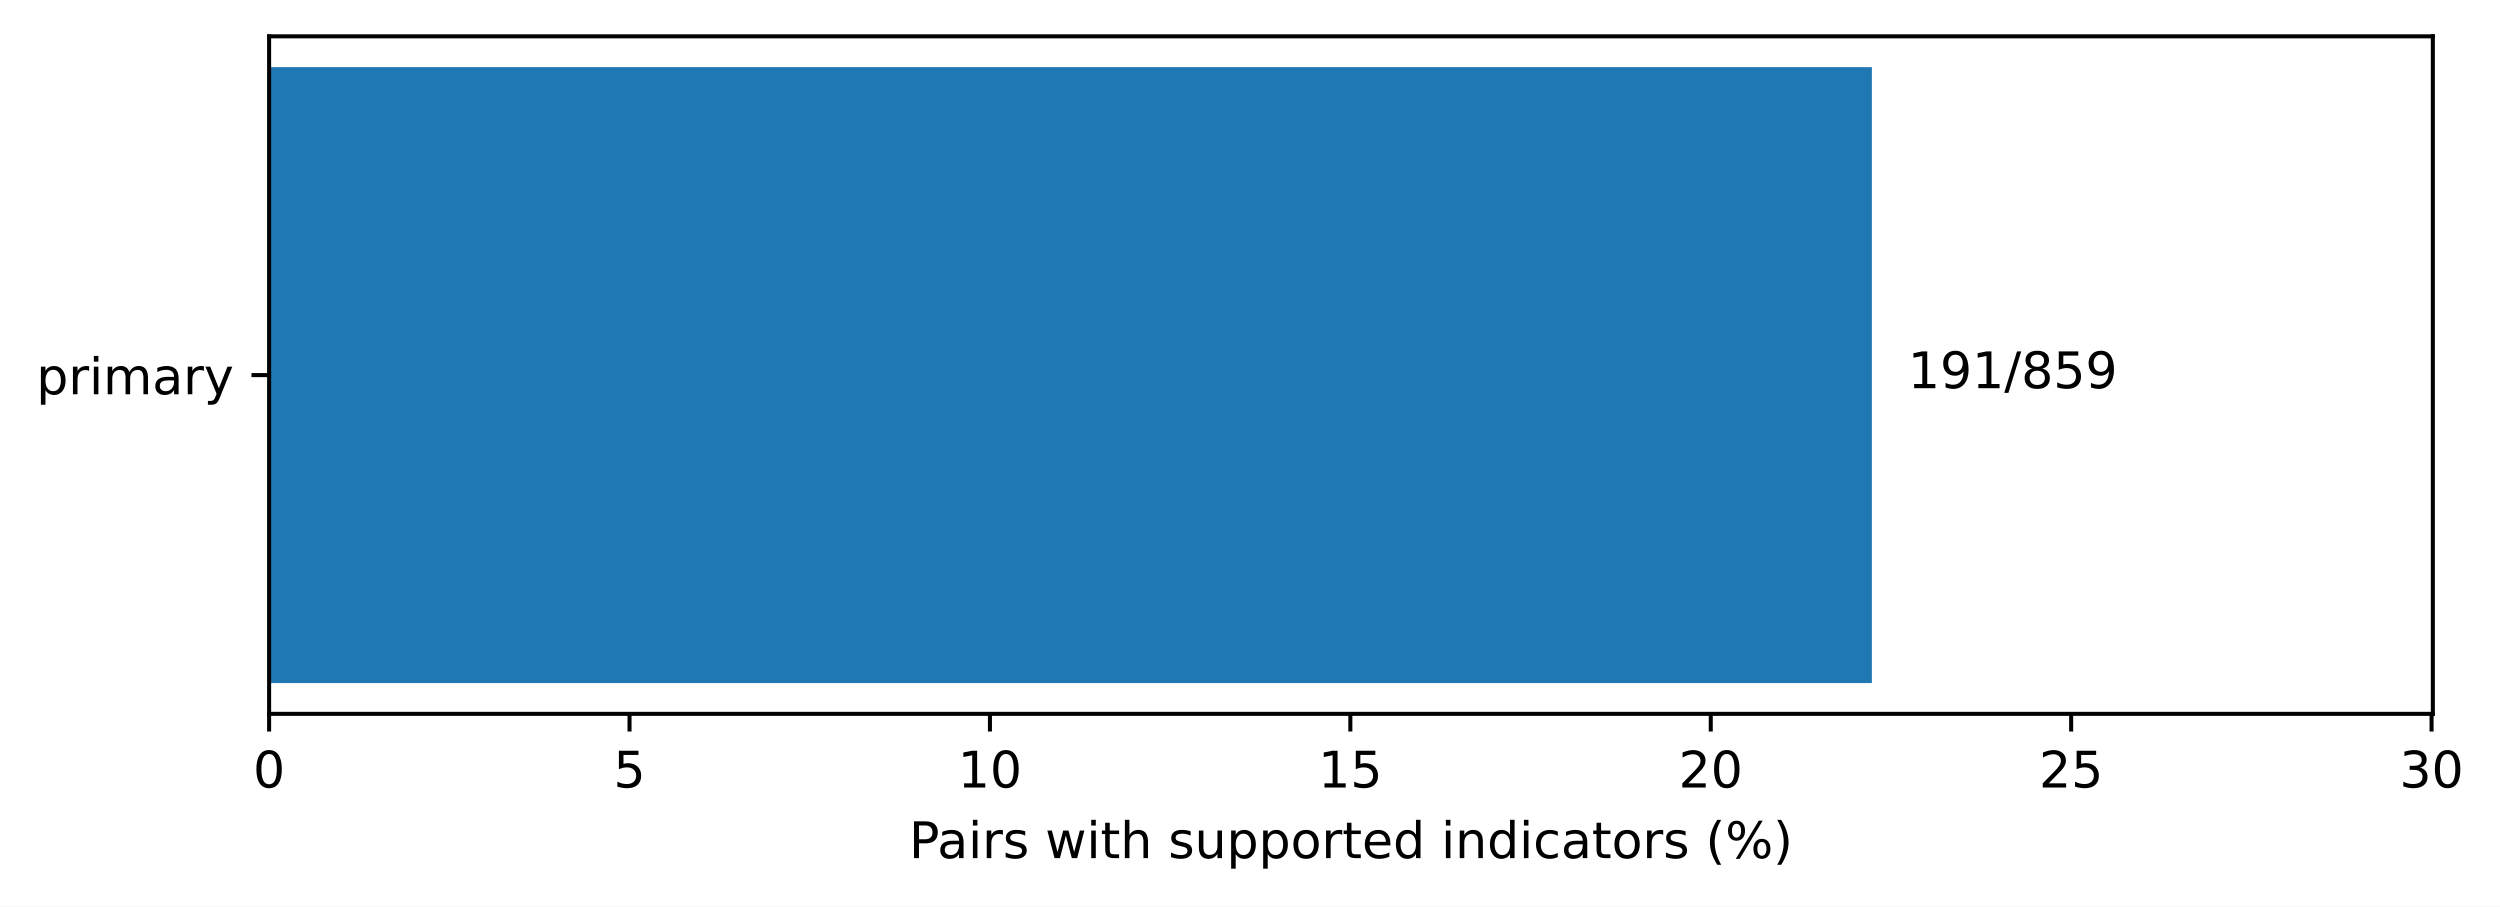
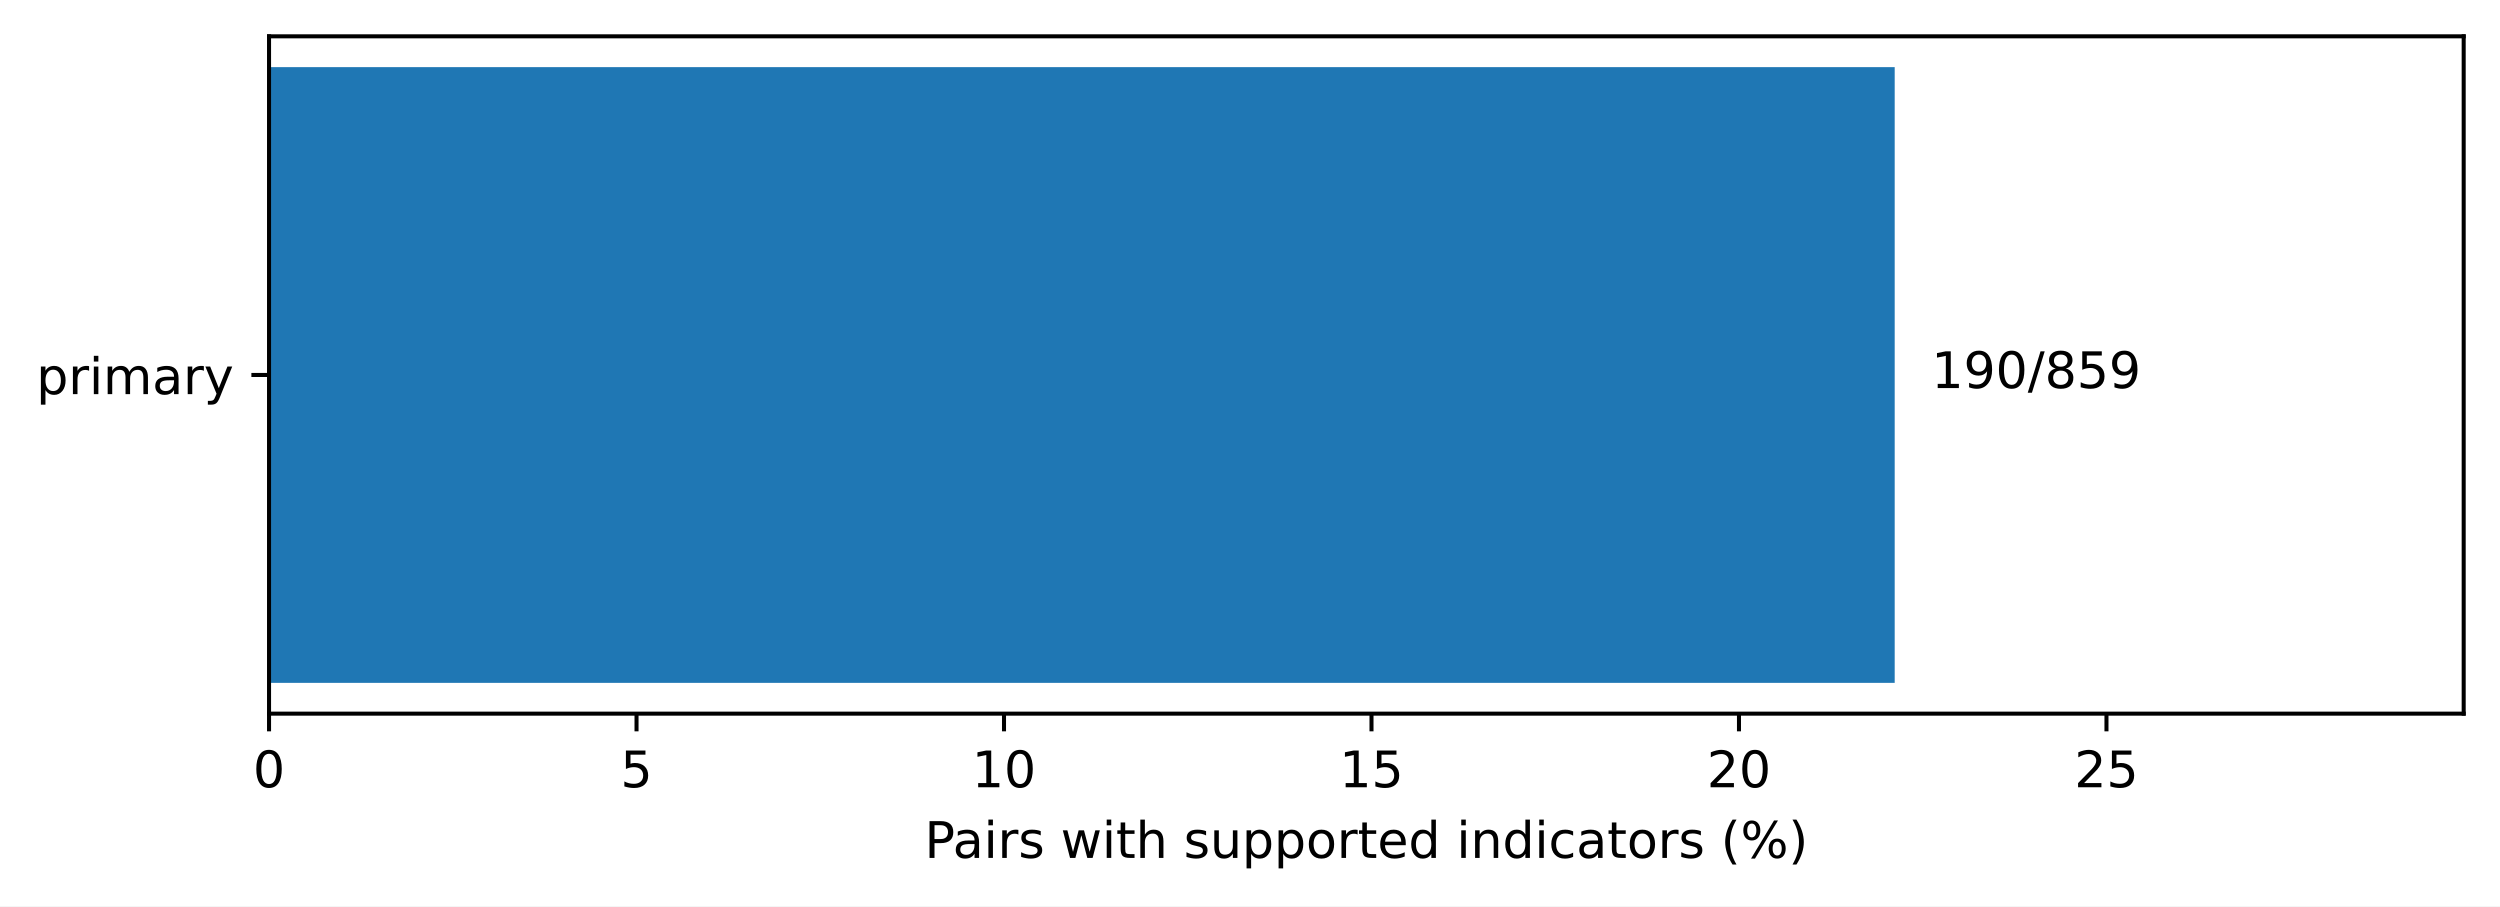
- <svg xmlns="http://www.w3.org/2000/svg" xmlns:xlink="http://www.w3.org/1999/xlink" width="495.476pt" height="179.678pt" viewBox="0 0 495.476 179.678" version="1.1">
+ <svg xmlns="http://www.w3.org/2000/svg" xmlns:xlink="http://www.w3.org/1999/xlink" width="495.616pt" height="179.678pt" viewBox="0 0 495.616 179.678" version="1.1">
  <defs>
    <style type="text/css">*{stroke-linejoin: round; stroke-linecap: butt}</style>
  </defs>
  <g id="figure_1">
    <g id="patch_1">
-       <path d="M 0 179.678  L 495.476 179.678  L 495.476 0  L 0 0  z " style="fill: #ffffff" />
+       <path d="M 0 179.678  L 495.616 179.678  L 495.616 0  L 0 0  z " style="fill: #ffffff" />
    </g>
    <g id="axes_1">
      <g id="patch_2">
-         <path d="M 53.336 141.478  L 482.163 141.478  L 482.163 7.2  L 53.336 7.2  z " style="fill: #ffffff" />
+         <path d="M 53.336 141.478  L 488.416 141.478  L 488.416 7.2  L 53.336 7.2  z " style="fill: #ffffff" />
      </g>
      <g id="patch_3">
-         <path d="M 53.336 135.374  L 370.986 135.374  L 370.986 13.304  L 53.336 13.304  z " clip-path="url(#p8fdace096b)" style="fill: #1f77b4" />
+         <path d="M 53.336 135.374  L 375.617 135.374  L 375.617 13.304  L 53.336 13.304  z " clip-path="url(#pf53267c84b)" style="fill: #1f77b4" />
      </g>
      <g id="matplotlib.axis_1">
        <g id="xtick_1">
          <g id="line2d_1">
            <defs>
-               <path id="m97ffb1412f" d="M 0 0  L 0 3.5  " style="stroke: #000000; stroke-width: 0.8" />
+               <path id="mea1f940e1d" d="M 0 0  L 0 3.5  " style="stroke: #000000; stroke-width: 0.8" />
            </defs>
            <g>
-               <use xlink:href="#m97ffb1412f" x="53.336" y="141.478" style="stroke: #000000; stroke-width: 0.8" />
+               <use xlink:href="#mea1f940e1d" x="53.336" y="141.478" style="stroke: #000000; stroke-width: 0.8" />
            </g>
          </g>
          <g id="text_1">
            <g transform="translate(50.15469 156.0753) scale(0.1 -0.1)">
              <defs>
                <path id="DejaVuSans-13" d="M 2034 4250  Q 1547 4250 1301 3770  Q 1056 3291 1056 2328  Q 1056 1369 1301 889  Q 1547 409 2034 409  Q 2525 409 2770 889  Q 3016 1369 3016 2328  Q 3016 3291 2770 3770  Q 2525 4250 2034 4250  z M 2034 4750  Q 2819 4750 3233 4129  Q 3647 3509 3647 2328  Q 3647 1150 3233 529  Q 2819 -91 2034 -91  Q 1250 -91 836 529  Q 422 1150 422 2328  Q 422 3509 836 4129  Q 1250 4750 2034 4750  z " transform="scale(0.015625)" />
              </defs>
              <use xlink:href="#DejaVuSans-13" />
            </g>
          </g>
        </g>
        <g id="xtick_2">
          <g id="line2d_2">
            <g>
-               <use xlink:href="#m97ffb1412f" x="124.766" y="141.478" style="stroke: #000000; stroke-width: 0.8" />
+               <use xlink:href="#mea1f940e1d" x="126.189" y="141.478" style="stroke: #000000; stroke-width: 0.8" />
            </g>
          </g>
          <g id="text_2">
-             <g transform="translate(121.5843 156.0753) scale(0.1 -0.1)">
+             <g transform="translate(123.0073 156.0753) scale(0.1 -0.1)">
              <defs>
                <path id="DejaVuSans-18" d="M 691 4666  L 3169 4666  L 3169 4134  L 1269 4134  L 1269 2991  Q 1406 3038 1543 3061  Q 1681 3084 1819 3084  Q 2600 3084 3056 2656  Q 3513 2228 3513 1497  Q 3513 744 3044 326  Q 2575 -91 1722 -91  Q 1428 -91 1123 -41  Q 819 9 494 109  L 494 744  Q 775 591 1075 516  Q 1375 441 1709 441  Q 2250 441 2565 725  Q 2881 1009 2881 1497  Q 2881 1984 2565 2268  Q 2250 2553 1709 2553  Q 1456 2553 1204 2497  Q 953 2441 691 2322  L 691 4666  z " transform="scale(0.015625)" />
              </defs>
              <use xlink:href="#DejaVuSans-18" />
            </g>
          </g>
        </g>
        <g id="xtick_3">
          <g id="line2d_3">
            <g>
-               <use xlink:href="#m97ffb1412f" x="196.195" y="141.478" style="stroke: #000000; stroke-width: 0.8" />
+               <use xlink:href="#mea1f940e1d" x="199.041" y="141.478" style="stroke: #000000; stroke-width: 0.8" />
            </g>
          </g>
          <g id="text_3">
-             <g transform="translate(189.8327 156.0753) scale(0.1 -0.1)">
+             <g transform="translate(192.6786 156.0753) scale(0.1 -0.1)">
              <defs>
                <path id="DejaVuSans-14" d="M 794 531  L 1825 531  L 1825 4091  L 703 3866  L 703 4441  L 1819 4666  L 2450 4666  L 2450 531  L 3481 531  L 3481 0  L 794 0  L 794 531  z " transform="scale(0.015625)" />
              </defs>
              <use xlink:href="#DejaVuSans-14" />
              <use xlink:href="#DejaVuSans-13" transform="translate(63.625 0)" />
            </g>
          </g>
        </g>
        <g id="xtick_4">
          <g id="line2d_4">
            <g>
-               <use xlink:href="#m97ffb1412f" x="267.625" y="141.478" style="stroke: #000000; stroke-width: 0.8" />
+               <use xlink:href="#mea1f940e1d" x="271.894" y="141.478" style="stroke: #000000; stroke-width: 0.8" />
            </g>
          </g>
          <g id="text_4">
-             <g transform="translate(261.2623 156.0753) scale(0.1 -0.1)">
+             <g transform="translate(265.5312 156.0753) scale(0.1 -0.1)">
              <use xlink:href="#DejaVuSans-14" />
              <use xlink:href="#DejaVuSans-18" transform="translate(63.625 0)" />
            </g>
          </g>
        </g>
        <g id="xtick_5">
          <g id="line2d_5">
            <g>
-               <use xlink:href="#m97ffb1412f" x="339.054" y="141.478" style="stroke: #000000; stroke-width: 0.8" />
+               <use xlink:href="#mea1f940e1d" x="344.746" y="141.478" style="stroke: #000000; stroke-width: 0.8" />
            </g>
          </g>
          <g id="text_5">
-             <g transform="translate(332.6919 156.0753) scale(0.1 -0.1)">
+             <g transform="translate(338.3837 156.0753) scale(0.1 -0.1)">
              <defs>
                <path id="DejaVuSans-15" d="M 1228 531  L 3431 531  L 3431 0  L 469 0  L 469 531  Q 828 903 1448 1529  Q 2069 2156 2228 2338  Q 2531 2678 2651 2914  Q 2772 3150 2772 3378  Q 2772 3750 2511 3984  Q 2250 4219 1831 4219  Q 1534 4219 1204 4116  Q 875 4013 500 3803  L 500 4441  Q 881 4594 1212 4672  Q 1544 4750 1819 4750  Q 2544 4750 2975 4387  Q 3406 4025 3406 3419  Q 3406 3131 3298 2873  Q 3191 2616 2906 2266  Q 2828 2175 2409 1742  Q 1991 1309 1228 531  z " transform="scale(0.015625)" />
              </defs>
              <use xlink:href="#DejaVuSans-15" />
              <use xlink:href="#DejaVuSans-13" transform="translate(63.625 0)" />
            </g>
          </g>
        </g>
        <g id="xtick_6">
          <g id="line2d_6">
            <g>
-               <use xlink:href="#m97ffb1412f" x="410.484" y="141.478" style="stroke: #000000; stroke-width: 0.8" />
+               <use xlink:href="#mea1f940e1d" x="417.599" y="141.478" style="stroke: #000000; stroke-width: 0.8" />
            </g>
          </g>
          <g id="text_6">
-             <g transform="translate(404.1216 156.0753) scale(0.1 -0.1)">
+             <g transform="translate(411.2363 156.0753) scale(0.1 -0.1)">
              <use xlink:href="#DejaVuSans-15" />
              <use xlink:href="#DejaVuSans-18" transform="translate(63.625 0)" />
            </g>
          </g>
        </g>
-         <g id="xtick_7">
-           <g id="line2d_7">
-             <g>
-               <use xlink:href="#m97ffb1412f" x="481.914" y="141.478" style="stroke: #000000; stroke-width: 0.8" />
-             </g>
-           </g>
-           <g id="text_7">
-             <g transform="translate(475.5512 156.0753) scale(0.1 -0.1)">
-               <defs>
-                 <path id="DejaVuSans-16" d="M 2597 2516  Q 3050 2419 3304 2112  Q 3559 1806 3559 1356  Q 3559 666 3084 287  Q 2609 -91 1734 -91  Q 1441 -91 1130 -33  Q 819 25 488 141  L 488 750  Q 750 597 1062 519  Q 1375 441 1716 441  Q 2309 441 2620 675  Q 2931 909 2931 1356  Q 2931 1769 2642 2001  Q 2353 2234 1838 2234  L 1294 2234  L 1294 2753  L 1863 2753  Q 2328 2753 2575 2939  Q 2822 3125 2822 3475  Q 2822 3834 2567 4026  Q 2313 4219 1838 4219  Q 1578 4219 1281 4162  Q 984 4106 628 3988  L 628 4550  Q 988 4650 1302 4700  Q 1616 4750 1894 4750  Q 2613 4750 3031 4423  Q 3450 4097 3450 3541  Q 3450 3153 3228 2886  Q 3006 2619 2597 2516  z " transform="scale(0.015625)" />
-               </defs>
-               <use xlink:href="#DejaVuSans-16" />
-               <use xlink:href="#DejaVuSans-13" transform="translate(63.625 0)" />
-             </g>
-           </g>
-         </g>
-         <g id="text_8">
-           <g transform="translate(180.1683 170.0761) scale(0.1 -0.1)">
+         <g id="text_7">
+           <g transform="translate(183.2947 170.0761) scale(0.1 -0.1)">
            <defs>
              <path id="DejaVuSans-33" d="M 1259 4147  L 1259 2394  L 2053 2394  Q 2494 2394 2734 2622  Q 2975 2850 2975 3272  Q 2975 3691 2734 3919  Q 2494 4147 2053 4147  L 1259 4147  z M 628 4666  L 2053 4666  Q 2838 4666 3239 4311  Q 3641 3956 3641 3272  Q 3641 2581 3239 2228  Q 2838 1875 2053 1875  L 1259 1875  L 1259 0  L 628 0  L 628 4666  z " transform="scale(0.015625)" />
              <path id="DejaVuSans-44" d="M 2194 1759  Q 1497 1759 1228 1600  Q 959 1441 959 1056  Q 959 750 1161 570  Q 1363 391 1709 391  Q 2188 391 2477 730  Q 2766 1069 2766 1631  L 2766 1759  L 2194 1759  z M 3341 1997  L 3341 0  L 2766 0  L 2766 531  Q 2569 213 2275 61  Q 1981 -91 1556 -91  Q 1019 -91 701 211  Q 384 513 384 1019  Q 384 1609 779 1909  Q 1175 2209 1959 2209  L 2766 2209  L 2766 2266  Q 2766 2663 2505 2880  Q 2244 3097 1772 3097  Q 1472 3097 1187 3025  Q 903 2953 641 2809  L 641 3341  Q 956 3463 1253 3523  Q 1550 3584 1831 3584  Q 2591 3584 2966 3190  Q 3341 2797 3341 1997  z " transform="scale(0.015625)" />
              <path id="DejaVuSans-4c" d="M 603 3500  L 1178 3500  L 1178 0  L 603 0  L 603 3500  z M 603 4863  L 1178 4863  L 1178 4134  L 603 4134  L 603 4863  z " transform="scale(0.015625)" />
              <path id="DejaVuSans-55" d="M 2631 2963  Q 2534 3019 2420 3045  Q 2306 3072 2169 3072  Q 1681 3072 1420 2755  Q 1159 2438 1159 1844  L 1159 0  L 581 0  L 581 3500  L 1159 3500  L 1159 2956  Q 1341 3275 1631 3429  Q 1922 3584 2338 3584  Q 2397 3584 2469 3576  Q 2541 3569 2628 3553  L 2631 2963  z " transform="scale(0.015625)" />
              <path id="DejaVuSans-56" d="M 2834 3397  L 2834 2853  Q 2591 2978 2328 3040  Q 2066 3103 1784 3103  Q 1356 3103 1142 2972  Q 928 2841 928 2578  Q 928 2378 1081 2264  Q 1234 2150 1697 2047  L 1894 2003  Q 2506 1872 2764 1633  Q 3022 1394 3022 966  Q 3022 478 2636 193  Q 2250 -91 1575 -91  Q 1294 -91 989 -36  Q 684 19 347 128  L 347 722  Q 666 556 975 473  Q 1284 391 1588 391  Q 1994 391 2212 530  Q 2431 669 2431 922  Q 2431 1156 2273 1281  Q 2116 1406 1581 1522  L 1381 1569  Q 847 1681 609 1914  Q 372 2147 372 2553  Q 372 3047 722 3315  Q 1072 3584 1716 3584  Q 2034 3584 2315 3537  Q 2597 3491 2834 3397  z " transform="scale(0.015625)" />
              <path id="DejaVuSans-3" transform="scale(0.015625)" />
              <path id="DejaVuSans-5a" d="M 269 3500  L 844 3500  L 1563 769  L 2278 3500  L 2956 3500  L 3675 769  L 4391 3500  L 4966 3500  L 4050 0  L 3372 0  L 2619 2869  L 1863 0  L 1184 0  L 269 3500  z " transform="scale(0.015625)" />
              <path id="DejaVuSans-57" d="M 1172 4494  L 1172 3500  L 2356 3500  L 2356 3053  L 1172 3053  L 1172 1153  Q 1172 725 1289 603  Q 1406 481 1766 481  L 2356 481  L 2356 0  L 1766 0  Q 1100 0 847 248  Q 594 497 594 1153  L 594 3053  L 172 3053  L 172 3500  L 594 3500  L 594 4494  L 1172 4494  z " transform="scale(0.015625)" />
              <path id="DejaVuSans-4b" d="M 3513 2113  L 3513 0  L 2938 0  L 2938 2094  Q 2938 2591 2744 2837  Q 2550 3084 2163 3084  Q 1697 3084 1428 2787  Q 1159 2491 1159 1978  L 1159 0  L 581 0  L 581 4863  L 1159 4863  L 1159 2956  Q 1366 3272 1645 3428  Q 1925 3584 2291 3584  Q 2894 3584 3203 3211  Q 3513 2838 3513 2113  z " transform="scale(0.015625)" />
              <path id="DejaVuSans-58" d="M 544 1381  L 544 3500  L 1119 3500  L 1119 1403  Q 1119 906 1312 657  Q 1506 409 1894 409  Q 2359 409 2629 706  Q 2900 1003 2900 1516  L 2900 3500  L 3475 3500  L 3475 0  L 2900 0  L 2900 538  Q 2691 219 2414 64  Q 2138 -91 1772 -91  Q 1169 -91 856 284  Q 544 659 544 1381  z M 1991 3584  L 1991 3584  z " transform="scale(0.015625)" />
              <path id="DejaVuSans-53" d="M 1159 525  L 1159 -1331  L 581 -1331  L 581 3500  L 1159 3500  L 1159 2969  Q 1341 3281 1617 3432  Q 1894 3584 2278 3584  Q 2916 3584 3314 3078  Q 3713 2572 3713 1747  Q 3713 922 3314 415  Q 2916 -91 2278 -91  Q 1894 -91 1617 61  Q 1341 213 1159 525  z M 3116 1747  Q 3116 2381 2855 2742  Q 2594 3103 2138 3103  Q 1681 3103 1420 2742  Q 1159 2381 1159 1747  Q 1159 1113 1420 752  Q 1681 391 2138 391  Q 2594 391 2855 752  Q 3116 1113 3116 1747  z " transform="scale(0.015625)" />
              <path id="DejaVuSans-52" d="M 1959 3097  Q 1497 3097 1228 2736  Q 959 2375 959 1747  Q 959 1119 1226 758  Q 1494 397 1959 397  Q 2419 397 2687 759  Q 2956 1122 2956 1747  Q 2956 2369 2687 2733  Q 2419 3097 1959 3097  z M 1959 3584  Q 2709 3584 3137 3096  Q 3566 2609 3566 1747  Q 3566 888 3137 398  Q 2709 -91 1959 -91  Q 1206 -91 779 398  Q 353 888 353 1747  Q 353 2609 779 3096  Q 1206 3584 1959 3584  z " transform="scale(0.015625)" />
              <path id="DejaVuSans-48" d="M 3597 1894  L 3597 1613  L 953 1613  Q 991 1019 1311 708  Q 1631 397 2203 397  Q 2534 397 2845 478  Q 3156 559 3463 722  L 3463 178  Q 3153 47 2828 -22  Q 2503 -91 2169 -91  Q 1331 -91 842 396  Q 353 884 353 1716  Q 353 2575 817 3079  Q 1281 3584 2069 3584  Q 2775 3584 3186 3129  Q 3597 2675 3597 1894  z M 3022 2063  Q 3016 2534 2758 2815  Q 2500 3097 2075 3097  Q 1594 3097 1305 2825  Q 1016 2553 972 2059  L 3022 2063  z " transform="scale(0.015625)" />
              <path id="DejaVuSans-47" d="M 2906 2969  L 2906 4863  L 3481 4863  L 3481 0  L 2906 0  L 2906 525  Q 2725 213 2448 61  Q 2172 -91 1784 -91  Q 1150 -91 751 415  Q 353 922 353 1747  Q 353 2572 751 3078  Q 1150 3584 1784 3584  Q 2172 3584 2448 3432  Q 2725 3281 2906 2969  z M 947 1747  Q 947 1113 1208 752  Q 1469 391 1925 391  Q 2381 391 2643 752  Q 2906 1113 2906 1747  Q 2906 2381 2643 2742  Q 2381 3103 1925 3103  Q 1469 3103 1208 2742  Q 947 2381 947 1747  z " transform="scale(0.015625)" />
              <path id="DejaVuSans-51" d="M 3513 2113  L 3513 0  L 2938 0  L 2938 2094  Q 2938 2591 2744 2837  Q 2550 3084 2163 3084  Q 1697 3084 1428 2787  Q 1159 2491 1159 1978  L 1159 0  L 581 0  L 581 3500  L 1159 3500  L 1159 2956  Q 1366 3272 1645 3428  Q 1925 3584 2291 3584  Q 2894 3584 3203 3211  Q 3513 2838 3513 2113  z " transform="scale(0.015625)" />
              <path id="DejaVuSans-46" d="M 3122 3366  L 3122 2828  Q 2878 2963 2633 3030  Q 2388 3097 2138 3097  Q 1578 3097 1268 2742  Q 959 2388 959 1747  Q 959 1106 1268 751  Q 1578 397 2138 397  Q 2388 397 2633 464  Q 2878 531 3122 666  L 3122 134  Q 2881 22 2623 -34  Q 2366 -91 2075 -91  Q 1284 -91 818 406  Q 353 903 353 1747  Q 353 2603 823 3093  Q 1294 3584 2113 3584  Q 2378 3584 2631 3529  Q 2884 3475 3122 3366  z " transform="scale(0.015625)" />
              <path id="DejaVuSans-b" d="M 1984 4856  Q 1566 4138 1362 3434  Q 1159 2731 1159 2009  Q 1159 1288 1364 580  Q 1569 -128 1984 -844  L 1484 -844  Q 1016 -109 783 600  Q 550 1309 550 2009  Q 550 2706 781 3412  Q 1013 4119 1484 4856  L 1984 4856  z " transform="scale(0.015625)" />
              <path id="DejaVuSans-8" d="M 4653 2053  Q 4381 2053 4226 1822  Q 4072 1591 4072 1178  Q 4072 772 4226 539  Q 4381 306 4653 306  Q 4919 306 5073 539  Q 5228 772 5228 1178  Q 5228 1588 5073 1820  Q 4919 2053 4653 2053  z M 4653 2450  Q 5147 2450 5437 2106  Q 5728 1763 5728 1178  Q 5728 594 5436 251  Q 5144 -91 4653 -91  Q 4153 -91 3862 251  Q 3572 594 3572 1178  Q 3572 1766 3864 2108  Q 4156 2450 4653 2450  z M 1428 4353  Q 1159 4353 1004 4120  Q 850 3888 850 3481  Q 850 3069 1003 2837  Q 1156 2606 1428 2606  Q 1700 2606 1854 2837  Q 2009 3069 2009 3481  Q 2009 3884 1853 4118  Q 1697 4353 1428 4353  z M 4250 4750  L 4750 4750  L 1831 -91  L 1331 -91  L 4250 4750  z M 1428 4750  Q 1922 4750 2215 4408  Q 2509 4066 2509 3481  Q 2509 2891 2217 2550  Q 1925 2209 1428 2209  Q 931 2209 642 2551  Q 353 2894 353 3481  Q 353 4063 643 4406  Q 934 4750 1428 4750  z " transform="scale(0.015625)" />
              <path id="DejaVuSans-c" d="M 513 4856  L 1013 4856  Q 1481 4119 1714 3412  Q 1947 2706 1947 2009  Q 1947 1309 1714 600  Q 1481 -109 1013 -844  L 513 -844  Q 928 -128 1133 580  Q 1338 1288 1338 2009  Q 1338 2731 1133 3434  Q 928 4138 513 4856  z " transform="scale(0.015625)" />
            </defs>
            <use xlink:href="#DejaVuSans-33" />
            <use xlink:href="#DejaVuSans-44" transform="translate(55.8125 0)" />
            <use xlink:href="#DejaVuSans-4c" transform="translate(117.0938 0)" />
            <use xlink:href="#DejaVuSans-55" transform="translate(144.875 0)" />
            <use xlink:href="#DejaVuSans-56" transform="translate(185.9844 0)" />
            <use xlink:href="#DejaVuSans-3" transform="translate(238.0781 0)" />
            <use xlink:href="#DejaVuSans-5a" transform="translate(269.8594 0)" />
            <use xlink:href="#DejaVuSans-4c" transform="translate(351.6406 0)" />
            <use xlink:href="#DejaVuSans-57" transform="translate(379.4219 0)" />
            <use xlink:href="#DejaVuSans-4b" transform="translate(418.625 0)" />
            <use xlink:href="#DejaVuSans-3" transform="translate(482 0)" />
            <use xlink:href="#DejaVuSans-56" transform="translate(513.7812 0)" />
            <use xlink:href="#DejaVuSans-58" transform="translate(565.875 0)" />
            <use xlink:href="#DejaVuSans-53" transform="translate(629.25 0)" />
            <use xlink:href="#DejaVuSans-53" transform="translate(692.7344 0)" />
            <use xlink:href="#DejaVuSans-52" transform="translate(756.2188 0)" />
            <use xlink:href="#DejaVuSans-55" transform="translate(817.4062 0)" />
            <use xlink:href="#DejaVuSans-57" transform="translate(858.5156 0)" />
            <use xlink:href="#DejaVuSans-48" transform="translate(897.7188 0)" />
            <use xlink:href="#DejaVuSans-47" transform="translate(959.25 0)" />
            <use xlink:href="#DejaVuSans-3" transform="translate(1022.734 0)" />
            <use xlink:href="#DejaVuSans-4c" transform="translate(1054.516 0)" />
            <use xlink:href="#DejaVuSans-51" transform="translate(1082.297 0)" />
            <use xlink:href="#DejaVuSans-47" transform="translate(1145.672 0)" />
            <use xlink:href="#DejaVuSans-4c" transform="translate(1209.156 0)" />
            <use xlink:href="#DejaVuSans-46" transform="translate(1236.938 0)" />
            <use xlink:href="#DejaVuSans-44" transform="translate(1291.922 0)" />
            <use xlink:href="#DejaVuSans-57" transform="translate(1353.203 0)" />
            <use xlink:href="#DejaVuSans-52" transform="translate(1392.406 0)" />
            <use xlink:href="#DejaVuSans-55" transform="translate(1453.594 0)" />
            <use xlink:href="#DejaVuSans-56" transform="translate(1494.703 0)" />
            <use xlink:href="#DejaVuSans-3" transform="translate(1546.797 0)" />
            <use xlink:href="#DejaVuSans-b" transform="translate(1578.578 0)" />
            <use xlink:href="#DejaVuSans-8" transform="translate(1617.594 0)" />
            <use xlink:href="#DejaVuSans-c" transform="translate(1712.609 0)" />
          </g>
        </g>
      </g>
      <g id="matplotlib.axis_2">
        <g id="ytick_1">
-           <g id="line2d_8">
+           <g id="line2d_7">
            <defs>
-               <path id="m287e031264" d="M 0 0  L -3.5 0  " style="stroke: #000000; stroke-width: 0.8" />
+               <path id="ma653ea13dc" d="M 0 0  L -3.5 0  " style="stroke: #000000; stroke-width: 0.8" />
            </defs>
            <g>
-               <use xlink:href="#m287e031264" x="53.336" y="74.339" style="stroke: #000000; stroke-width: 0.8" />
-             </g>
-           </g>
-           <g id="text_9">
+               <use xlink:href="#ma653ea13dc" x="53.336" y="74.339" style="stroke: #000000; stroke-width: 0.8" />
+             </g>
+           </g>
+           <g id="text_8">
            <g transform="translate(7.2 78.13805) scale(0.1 -0.1)">
              <defs>
                <path id="DejaVuSans-50" d="M 3328 2828  Q 3544 3216 3844 3400  Q 4144 3584 4550 3584  Q 5097 3584 5394 3201  Q 5691 2819 5691 2113  L 5691 0  L 5113 0  L 5113 2094  Q 5113 2597 4934 2840  Q 4756 3084 4391 3084  Q 3944 3084 3684 2787  Q 3425 2491 3425 1978  L 3425 0  L 2847 0  L 2847 2094  Q 2847 2600 2669 2842  Q 2491 3084 2119 3084  Q 1678 3084 1418 2786  Q 1159 2488 1159 1978  L 1159 0  L 581 0  L 581 3500  L 1159 3500  L 1159 2956  Q 1356 3278 1631 3431  Q 1906 3584 2284 3584  Q 2666 3584 2933 3390  Q 3200 3197 3328 2828  z " transform="scale(0.015625)" />
                <path id="DejaVuSans-5c" d="M 2059 -325  Q 1816 -950 1584 -1140  Q 1353 -1331 966 -1331  L 506 -1331  L 506 -850  L 844 -850  Q 1081 -850 1212 -737  Q 1344 -625 1503 -206  L 1606 56  L 191 3500  L 800 3500  L 1894 763  L 2988 3500  L 3597 3500  L 2059 -325  z " transform="scale(0.015625)" />
              </defs>
              <use xlink:href="#DejaVuSans-53" />
              <use xlink:href="#DejaVuSans-55" transform="translate(63.48438 0)" />
              <use xlink:href="#DejaVuSans-4c" transform="translate(104.5938 0)" />
              <use xlink:href="#DejaVuSans-50" transform="translate(132.375 0)" />
              <use xlink:href="#DejaVuSans-44" transform="translate(229.7812 0)" />
              <use xlink:href="#DejaVuSans-55" transform="translate(291.0625 0)" />
              <use xlink:href="#DejaVuSans-5c" transform="translate(332.1719 0)" />
            </g>
          </g>
        </g>
      </g>
      <g id="patch_4">
        <path d="M 53.336 141.478  L 53.336 7.2  " style="fill: none; stroke: #000000; stroke-width: 0.8; stroke-linejoin: miter; stroke-linecap: square" />
      </g>
      <g id="patch_5">
-         <path d="M 482.163 141.478  L 482.163 7.2  " style="fill: none; stroke: #000000; stroke-width: 0.8; stroke-linejoin: miter; stroke-linecap: square" />
+         <path d="M 488.416 141.478  L 488.416 7.2  " style="fill: none; stroke: #000000; stroke-width: 0.8; stroke-linejoin: miter; stroke-linecap: square" />
      </g>
      <g id="patch_6">
-         <path d="M 53.336 141.478  L 482.163 141.478  " style="fill: none; stroke: #000000; stroke-width: 0.8; stroke-linejoin: miter; stroke-linecap: square" />
+         <path d="M 53.336 141.478  L 488.416 141.478  " style="fill: none; stroke: #000000; stroke-width: 0.8; stroke-linejoin: miter; stroke-linecap: square" />
      </g>
      <g id="patch_7">
-         <path d="M 53.336 7.2  L 482.163 7.2  " style="fill: none; stroke: #000000; stroke-width: 0.8; stroke-linejoin: miter; stroke-linecap: square" />
-       </g>
-       <g id="text_10">
-         <g transform="translate(378.1287 76.93648) scale(0.1 -0.1)">
+         <path d="M 53.336 7.2  L 488.416 7.2  " style="fill: none; stroke: #000000; stroke-width: 0.8; stroke-linejoin: miter; stroke-linecap: square" />
+       </g>
+       <g id="text_9">
+         <g transform="translate(382.9027 76.93648) scale(0.1 -0.1)">
          <defs>
            <path id="DejaVuSans-1c" d="M 703 97  L 703 672  Q 941 559 1184 500  Q 1428 441 1663 441  Q 2288 441 2617 861  Q 2947 1281 2994 2138  Q 2813 1869 2534 1725  Q 2256 1581 1919 1581  Q 1219 1581 811 2004  Q 403 2428 403 3163  Q 403 3881 828 4315  Q 1253 4750 1959 4750  Q 2769 4750 3195 4129  Q 3622 3509 3622 2328  Q 3622 1225 3098 567  Q 2575 -91 1691 -91  Q 1453 -91 1209 -44  Q 966 3 703 97  z M 1959 2075  Q 2384 2075 2632 2365  Q 2881 2656 2881 3163  Q 2881 3666 2632 3958  Q 2384 4250 1959 4250  Q 1534 4250 1286 3958  Q 1038 3666 1038 3163  Q 1038 2656 1286 2365  Q 1534 2075 1959 2075  z " transform="scale(0.015625)" />
            <path id="DejaVuSans-12" d="M 1625 4666  L 2156 4666  L 531 -594  L 0 -594  L 1625 4666  z " transform="scale(0.015625)" />
            <path id="DejaVuSans-1b" d="M 2034 2216  Q 1584 2216 1326 1975  Q 1069 1734 1069 1313  Q 1069 891 1326 650  Q 1584 409 2034 409  Q 2484 409 2743 651  Q 3003 894 3003 1313  Q 3003 1734 2745 1975  Q 2488 2216 2034 2216  z M 1403 2484  Q 997 2584 770 2862  Q 544 3141 544 3541  Q 544 4100 942 4425  Q 1341 4750 2034 4750  Q 2731 4750 3128 4425  Q 3525 4100 3525 3541  Q 3525 3141 3298 2862  Q 3072 2584 2669 2484  Q 3125 2378 3379 2068  Q 3634 1759 3634 1313  Q 3634 634 3220 271  Q 2806 -91 2034 -91  Q 1263 -91 848 271  Q 434 634 434 1313  Q 434 1759 690 2068  Q 947 2378 1403 2484  z M 1172 3481  Q 1172 3119 1398 2916  Q 1625 2713 2034 2713  Q 2441 2713 2670 2916  Q 2900 3119 2900 3481  Q 2900 3844 2670 4047  Q 2441 4250 2034 4250  Q 1625 4250 1398 4047  Q 1172 3844 1172 3481  z " transform="scale(0.015625)" />
          </defs>
          <use xlink:href="#DejaVuSans-14" />
          <use xlink:href="#DejaVuSans-1c" transform="translate(63.625 0)" />
-           <use xlink:href="#DejaVuSans-14" transform="translate(127.25 0)" />
+           <use xlink:href="#DejaVuSans-13" transform="translate(127.25 0)" />
          <use xlink:href="#DejaVuSans-12" transform="translate(190.875 0)" />
          <use xlink:href="#DejaVuSans-1b" transform="translate(224.5625 0)" />
          <use xlink:href="#DejaVuSans-18" transform="translate(288.1875 0)" />
          <use xlink:href="#DejaVuSans-1c" transform="translate(351.8125 0)" />
        </g>
      </g>
    </g>
  </g>
  <defs>
-     <clipPath id="p8fdace096b">
-       <rect x="53.336" y="7.2" width="428.827" height="134.278" />
+     <clipPath id="pf53267c84b">
+       <rect x="53.336" y="7.2" width="435.08" height="134.278" />
    </clipPath>
  </defs>
</svg>
